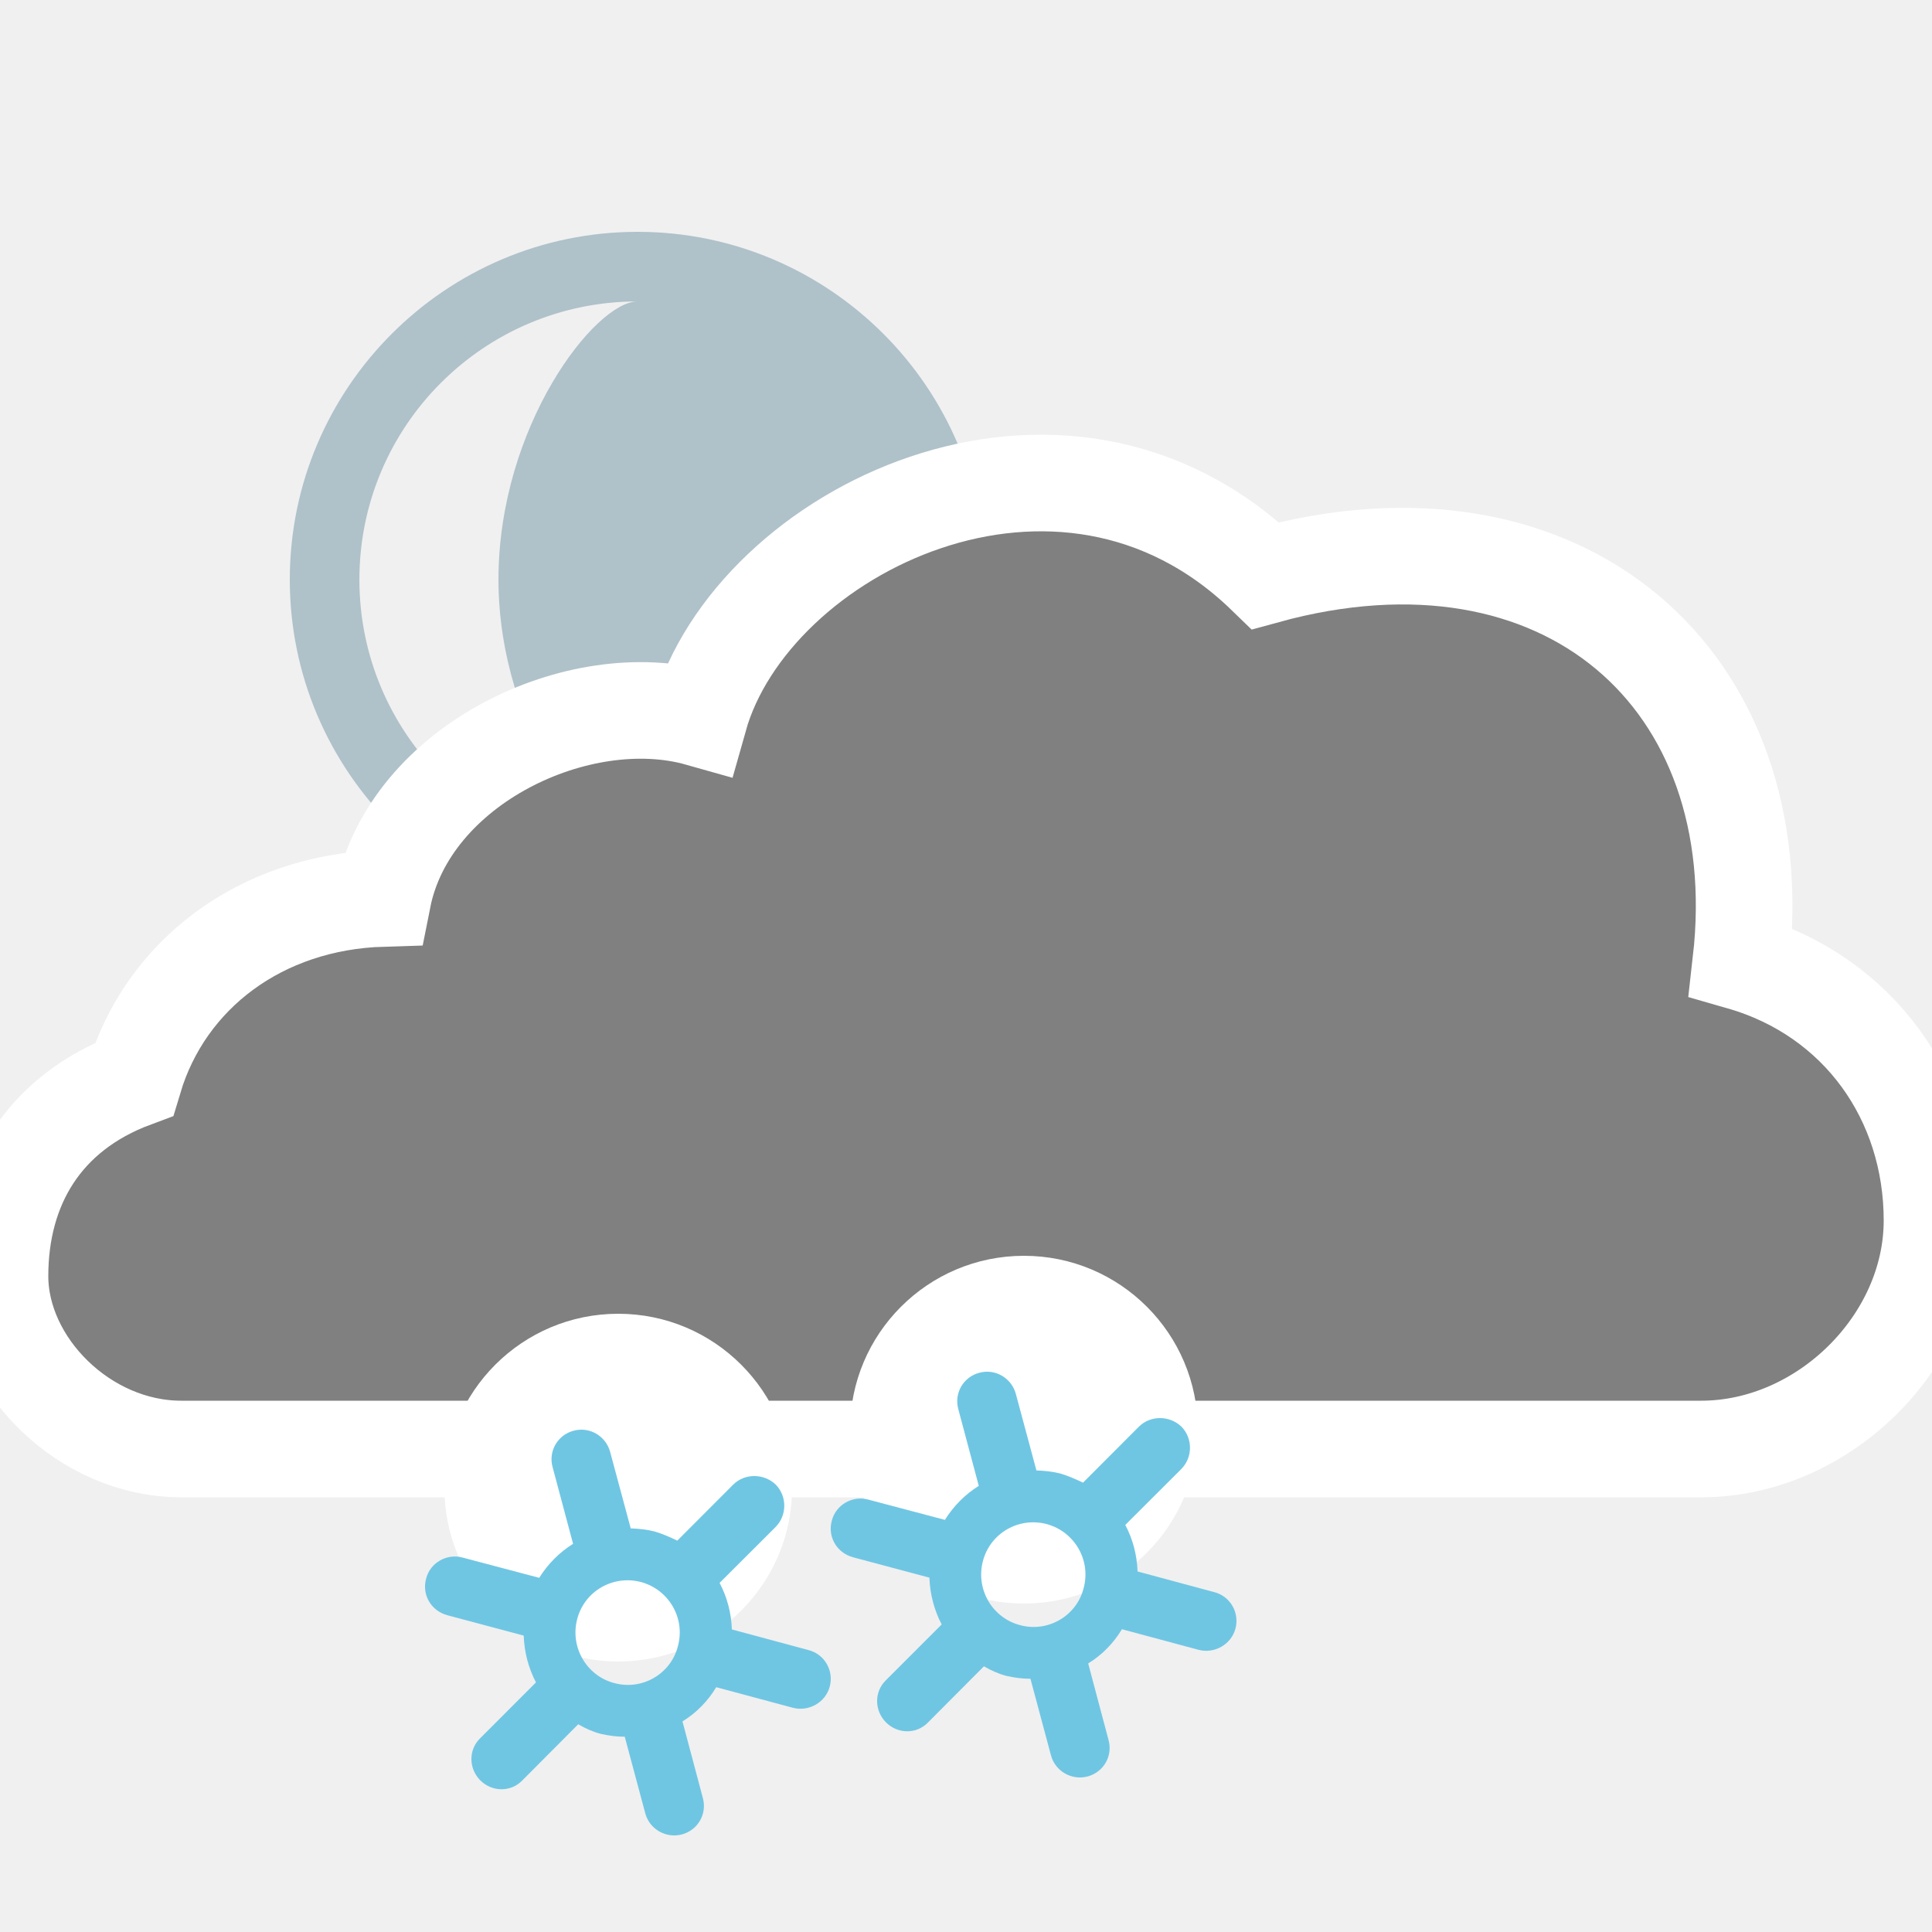
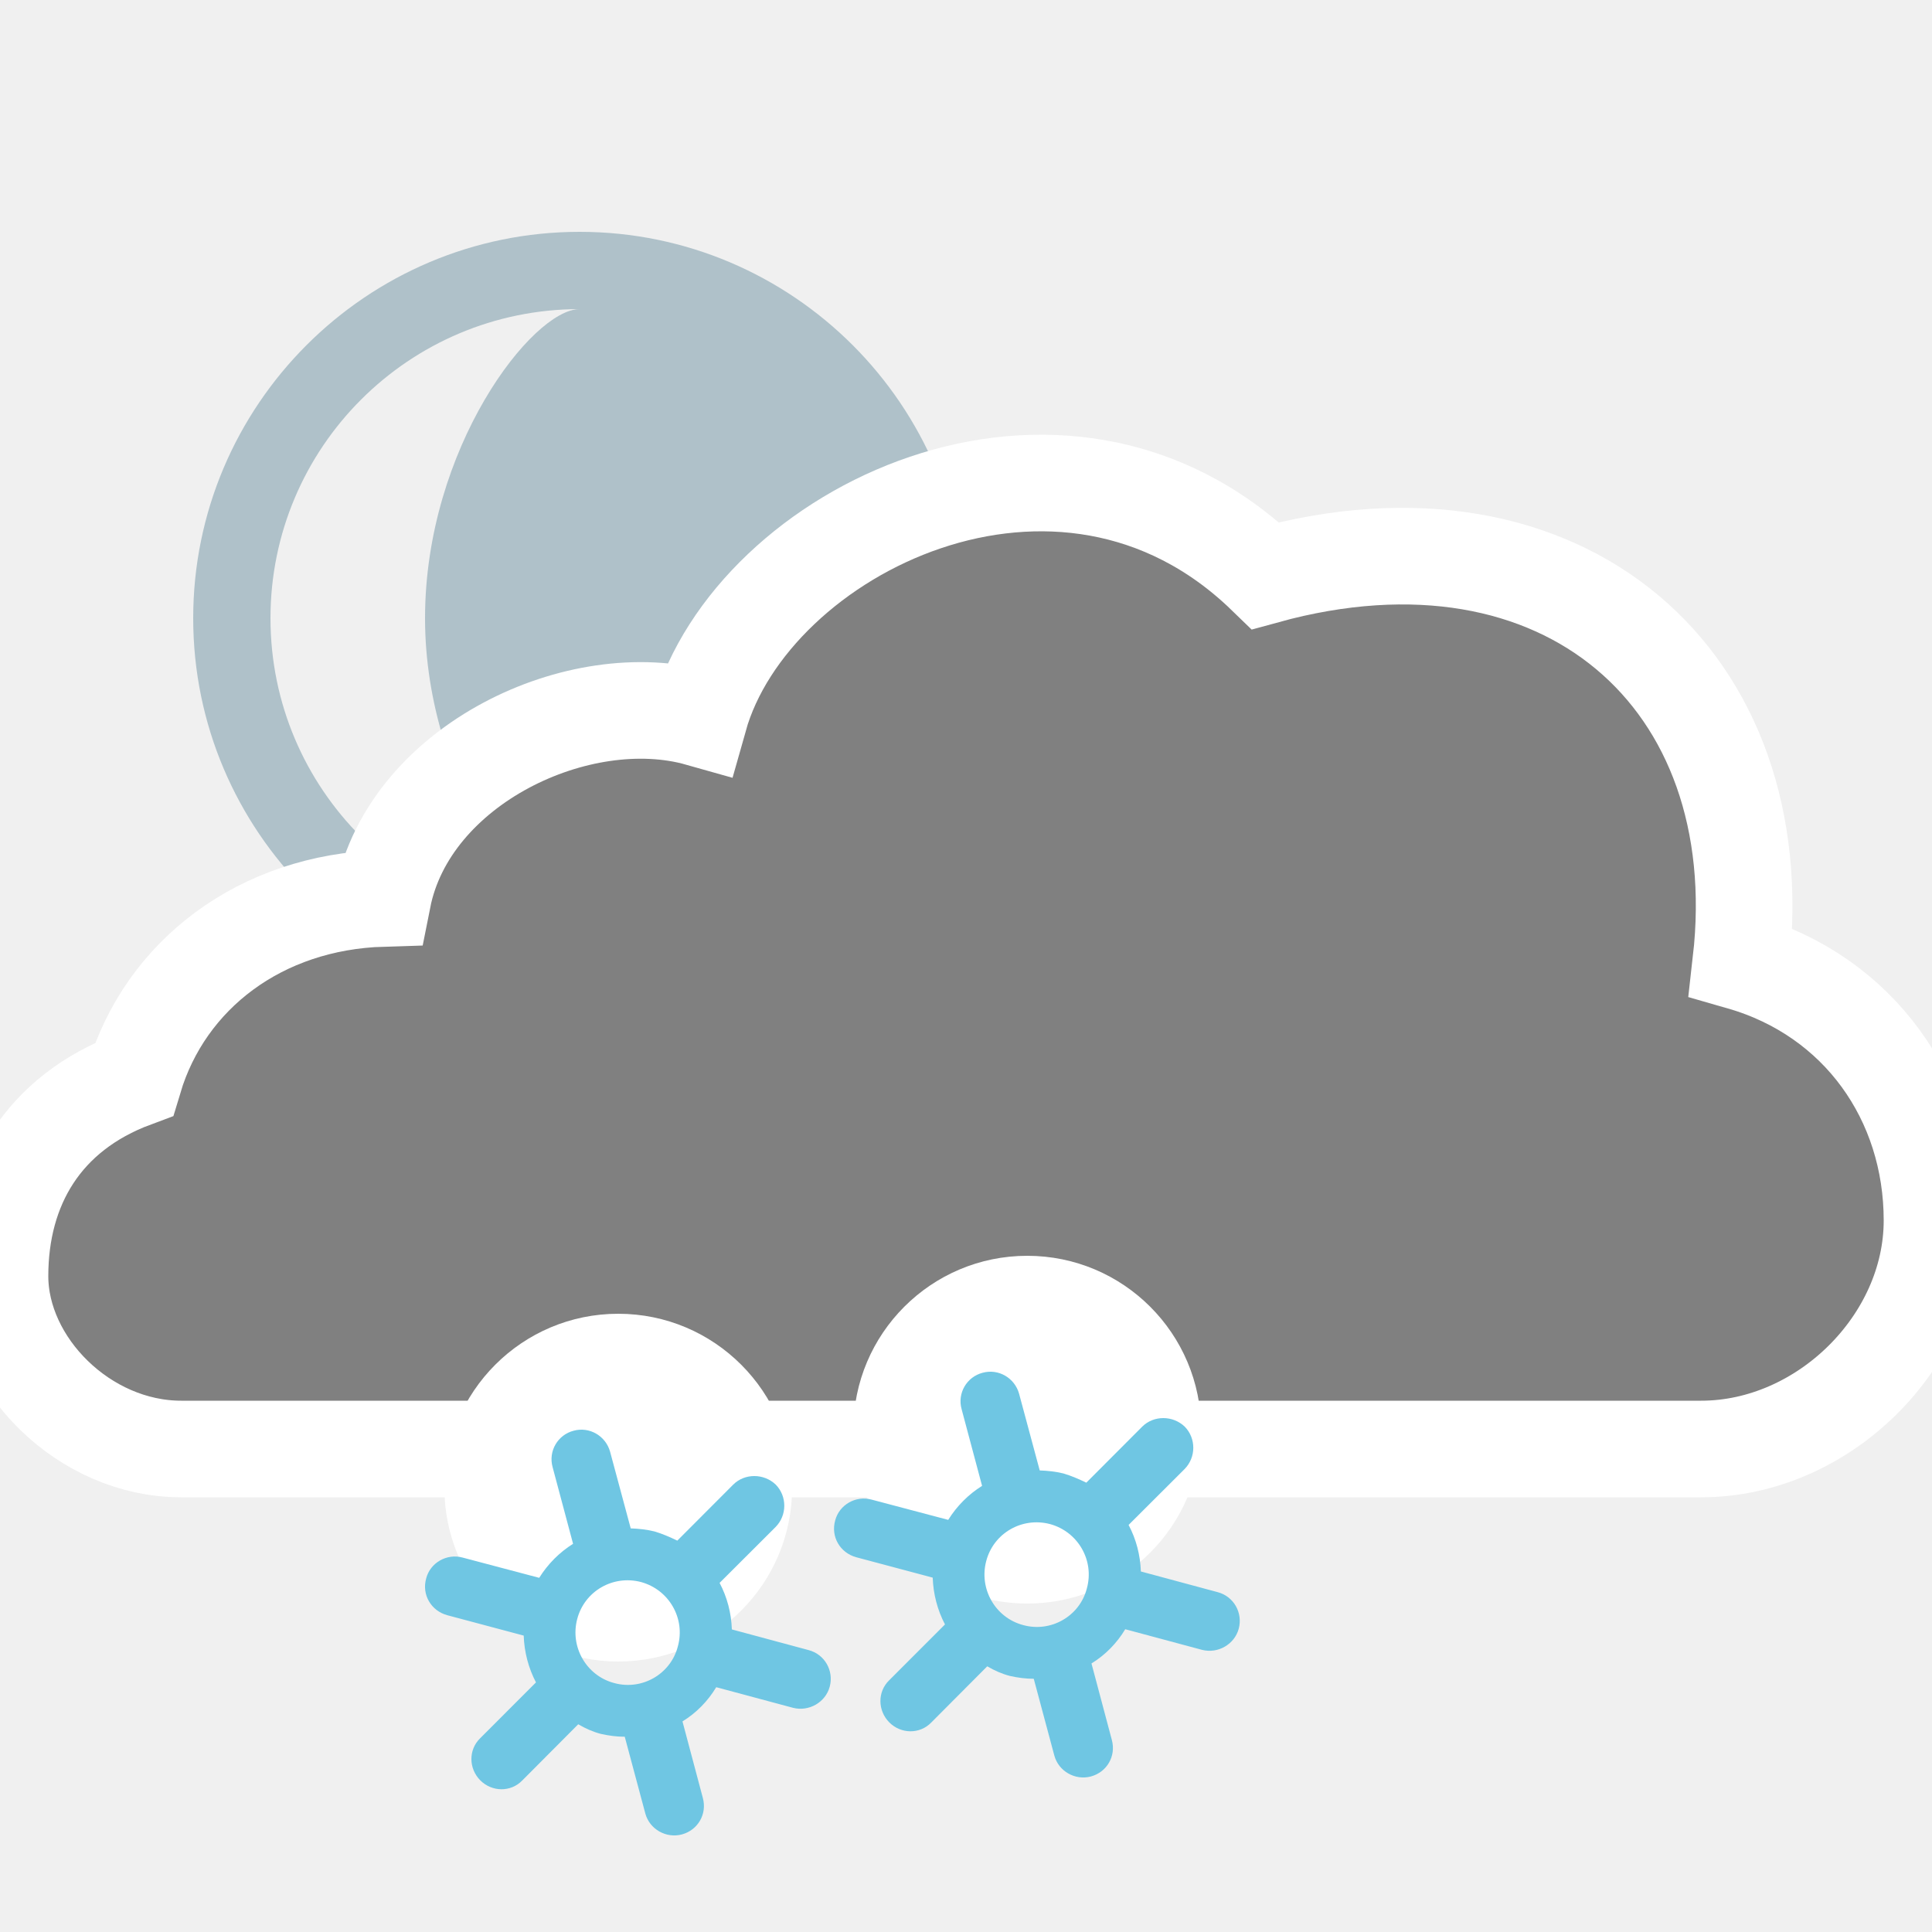
<svg xmlns="http://www.w3.org/2000/svg" version="1.1" x="0px" y="0px" width="100px" height="100px" viewBox="0 0 100 100" enable-background="new 0 0 100 100" xml:space="preserve">
  <g id="snow_shower_thunder">
</g>
  <g id="sleet_shower_thunder">
</g>
  <g id="rain_shower_thunder">
</g>
  <g id="clouds">
</g>
  <g id="snow_shower">
-     <path id="night-4_5_" fill="#AFC1C9" d="M33,12c-9.926,0-18,8.074-18,18s8.074,18,18,18s18-8.074,18-18S42.926,12,33,12z    M18.602,30c0-7.953,6.445-14.398,14.398-14.398c-2.195,0-7.199,6.457-7.199,14.398S31.027,44.398,33,44.398   C25.047,44.398,18.602,37.953,18.602,30z" />
+     <path id="night-4_5_" fill="#AFC1C9" d="M30,12c-11.027,0-20,8.973-20,20s8.973,20,20,20s20-8.973,20-20S41.027,12,30,12z M14,32   c0-8.836,7.164-16,16-16c-2.438,0-8,7.176-8,16s5.809,16,8,16C21.164,48,14,40.836,14,32z" />
    <path id="cloud_44_" fill="#808080" stroke="#FFFFFF" stroke-width="5" stroke-miterlimit="10" d="M9.377,75   C4.357,75,0,70.609,0,66.051c0-4.613,2.231-8.439,6.938-10.191c1.625-5.422,6.562-9.172,12.875-9.359   C21.188,39.562,30,35.422,36.188,37.172c2.727-9.688,18.748-17.625,29.312-7.375c15.438-4.25,26.272,5.37,24.607,19.992   C96.21,51.542,100,56.901,100,63.172C100,69.466,94.355,75,88.054,75H9.377z" />
    <g>
      <circle fill="#FFFFFF" cx="32" cy="77" r="9" />
      <path fill="#6FC6E3" d="M37.95,76.844l-2.893,2.899c-0.38-0.183-0.76-0.351-1.185-0.477c-0.409-0.1-0.815-0.142-1.226-0.157    l-1.068-3.97c-0.226-0.817-1.069-1.311-1.887-1.085c-0.817,0.21-1.323,1.053-1.086,1.893l1.057,3.96    c-0.71,0.445-1.307,1.048-1.753,1.761l-3.962-1.048c-0.822-0.226-1.678,0.268-1.887,1.074c-0.242,0.848,0.259,1.684,1.09,1.909    l3.957,1.055c0.028,0.845,0.246,1.683,0.635,2.423l-2.894,2.896c-0.605,0.591-0.593,1.567,0.014,2.176    c0.604,0.603,1.577,0.62,2.174,0l2.893-2.905c0.367,0.216,0.756,0.39,1.17,0.498c0.431,0.096,0.83,0.147,1.238,0.147l1.064,3.97    c0.219,0.818,1.078,1.305,1.896,1.086c0.831-0.226,1.308-1.057,1.082-1.888L35.325,89.1c0.718-0.44,1.316-1.053,1.747-1.771    l3.982,1.069c0.817,0.205,1.676-0.283,1.894-1.1c0.219-0.83-0.267-1.675-1.097-1.89l-3.97-1.069    c-0.029-0.845-0.24-1.663-0.635-2.409l2.894-2.888c0.604-0.608,0.604-1.595,0.013-2.198C39.535,76.252,38.543,76.252,37.95,76.844    z M35.086,85.215c-0.367,1.436-1.859,2.296-3.296,1.899c-1.443-0.38-2.294-1.873-1.914-3.312c0.38-1.452,1.858-2.297,3.307-1.915    C34.622,82.282,35.487,83.761,35.086,85.215z" />
    </g>
    <g>
-       <circle fill="#FFFFFF" cx="52.999" cy="74" r="9" />
-       <path fill="#6FC6E3" d="M58.949,73.844l-2.893,2.899c-0.38-0.183-0.76-0.351-1.185-0.477c-0.409-0.1-0.815-0.142-1.226-0.157    l-1.068-3.97c-0.226-0.817-1.069-1.311-1.887-1.085c-0.817,0.21-1.323,1.053-1.086,1.893l1.057,3.96    c-0.71,0.445-1.307,1.048-1.753,1.761l-3.962-1.048c-0.822-0.226-1.678,0.268-1.887,1.074c-0.242,0.848,0.259,1.684,1.09,1.909    l3.957,1.055c0.028,0.845,0.246,1.683,0.635,2.423l-2.894,2.896c-0.605,0.591-0.593,1.567,0.014,2.176    c0.604,0.603,1.577,0.62,2.174,0l2.893-2.905c0.367,0.216,0.756,0.39,1.17,0.498c0.431,0.096,0.83,0.147,1.238,0.147l1.064,3.97    c0.219,0.818,1.078,1.305,1.896,1.086c0.831-0.226,1.308-1.057,1.082-1.888L56.324,86.1c0.718-0.44,1.316-1.053,1.747-1.771    l3.982,1.069c0.817,0.205,1.676-0.283,1.894-1.1c0.219-0.83-0.267-1.675-1.097-1.89l-3.97-1.069    c-0.029-0.845-0.24-1.663-0.635-2.409l2.894-2.888c0.604-0.608,0.604-1.595,0.013-2.198    C60.534,73.252,59.542,73.252,58.949,73.844z M56.085,82.215c-0.367,1.436-1.859,2.296-3.296,1.899    c-1.443-0.38-2.294-1.873-1.914-3.312c0.38-1.452,1.858-2.297,3.307-1.915C55.621,79.282,56.486,80.761,56.085,82.215z" />
+       <circle fill="#FFFFFF" cx="53.17" cy="74" r="9" />
+       <path fill="#6FC6E3" d="M59.12,73.844l-2.893,2.899c-0.38-0.183-0.76-0.351-1.185-0.477c-0.409-0.1-0.815-0.142-1.226-0.157    l-1.068-3.97c-0.226-0.817-1.069-1.311-1.887-1.085c-0.817,0.21-1.323,1.053-1.086,1.893l1.057,3.96    c-0.71,0.445-1.307,1.048-1.753,1.761l-3.962-1.048c-0.822-0.226-1.678,0.268-1.887,1.074c-0.242,0.848,0.259,1.684,1.09,1.909    l3.957,1.055c0.028,0.845,0.246,1.683,0.635,2.423l-2.894,2.896c-0.605,0.591-0.593,1.567,0.014,2.176    c0.604,0.603,1.577,0.62,2.174,0l2.893-2.905c0.367,0.216,0.756,0.39,1.17,0.498c0.431,0.096,0.83,0.147,1.238,0.147l1.064,3.97    c0.219,0.818,1.078,1.305,1.896,1.086c0.831-0.226,1.308-1.057,1.082-1.888L56.495,86.1c0.718-0.44,1.316-1.053,1.747-1.771    l3.982,1.069c0.817,0.205,1.676-0.283,1.894-1.1c0.219-0.83-0.267-1.675-1.097-1.89l-3.97-1.069    c-0.029-0.845-0.24-1.663-0.635-2.409l2.894-2.888c0.604-0.608,0.604-1.595,0.013-2.198C60.705,73.252,59.713,73.252,59.12,73.844    z M56.256,82.215c-0.367,1.436-1.859,2.296-3.296,1.899c-1.443-0.38-2.294-1.873-1.914-3.312c0.38-1.452,1.858-2.297,3.307-1.915    C55.792,79.282,56.657,80.761,56.256,82.215z" />
    </g>
  </g>
  <g id="sleet_shower">
</g>
  <g id="rain_shower">
</g>
  <g id="partly_cloudy">
</g>
  <g id="fair">
</g>
  <g id="clear">
</g>
</svg>
